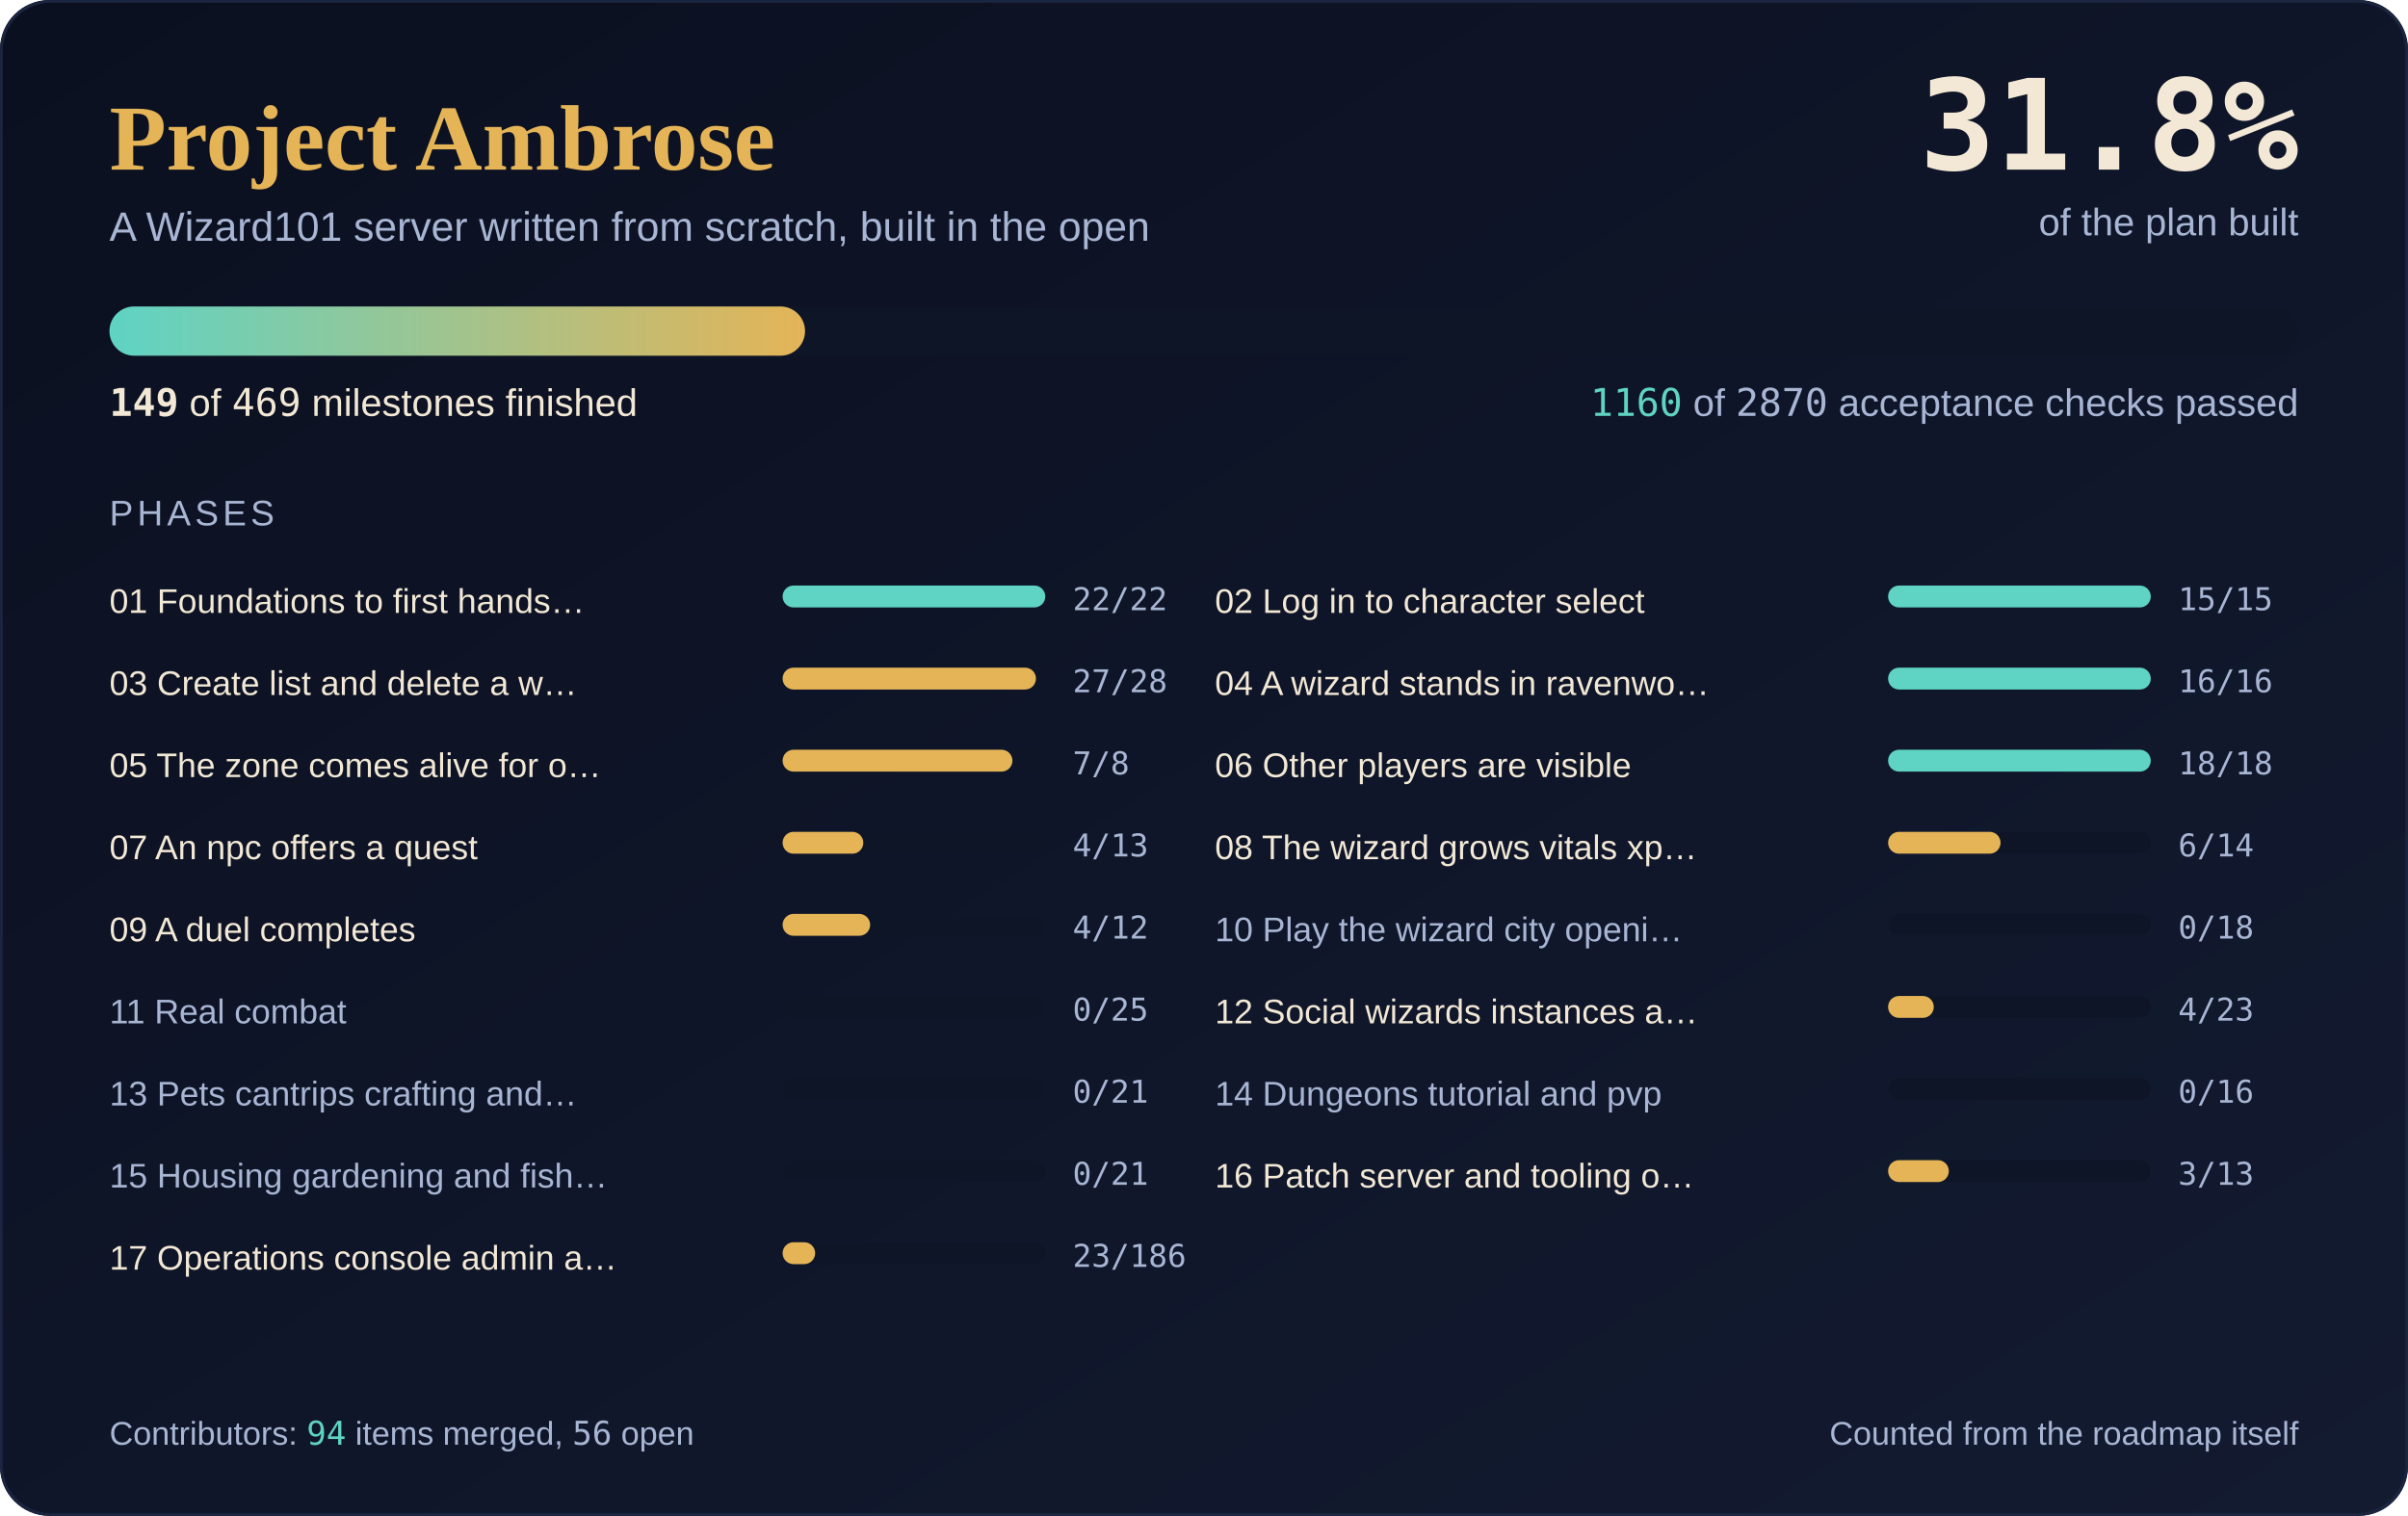
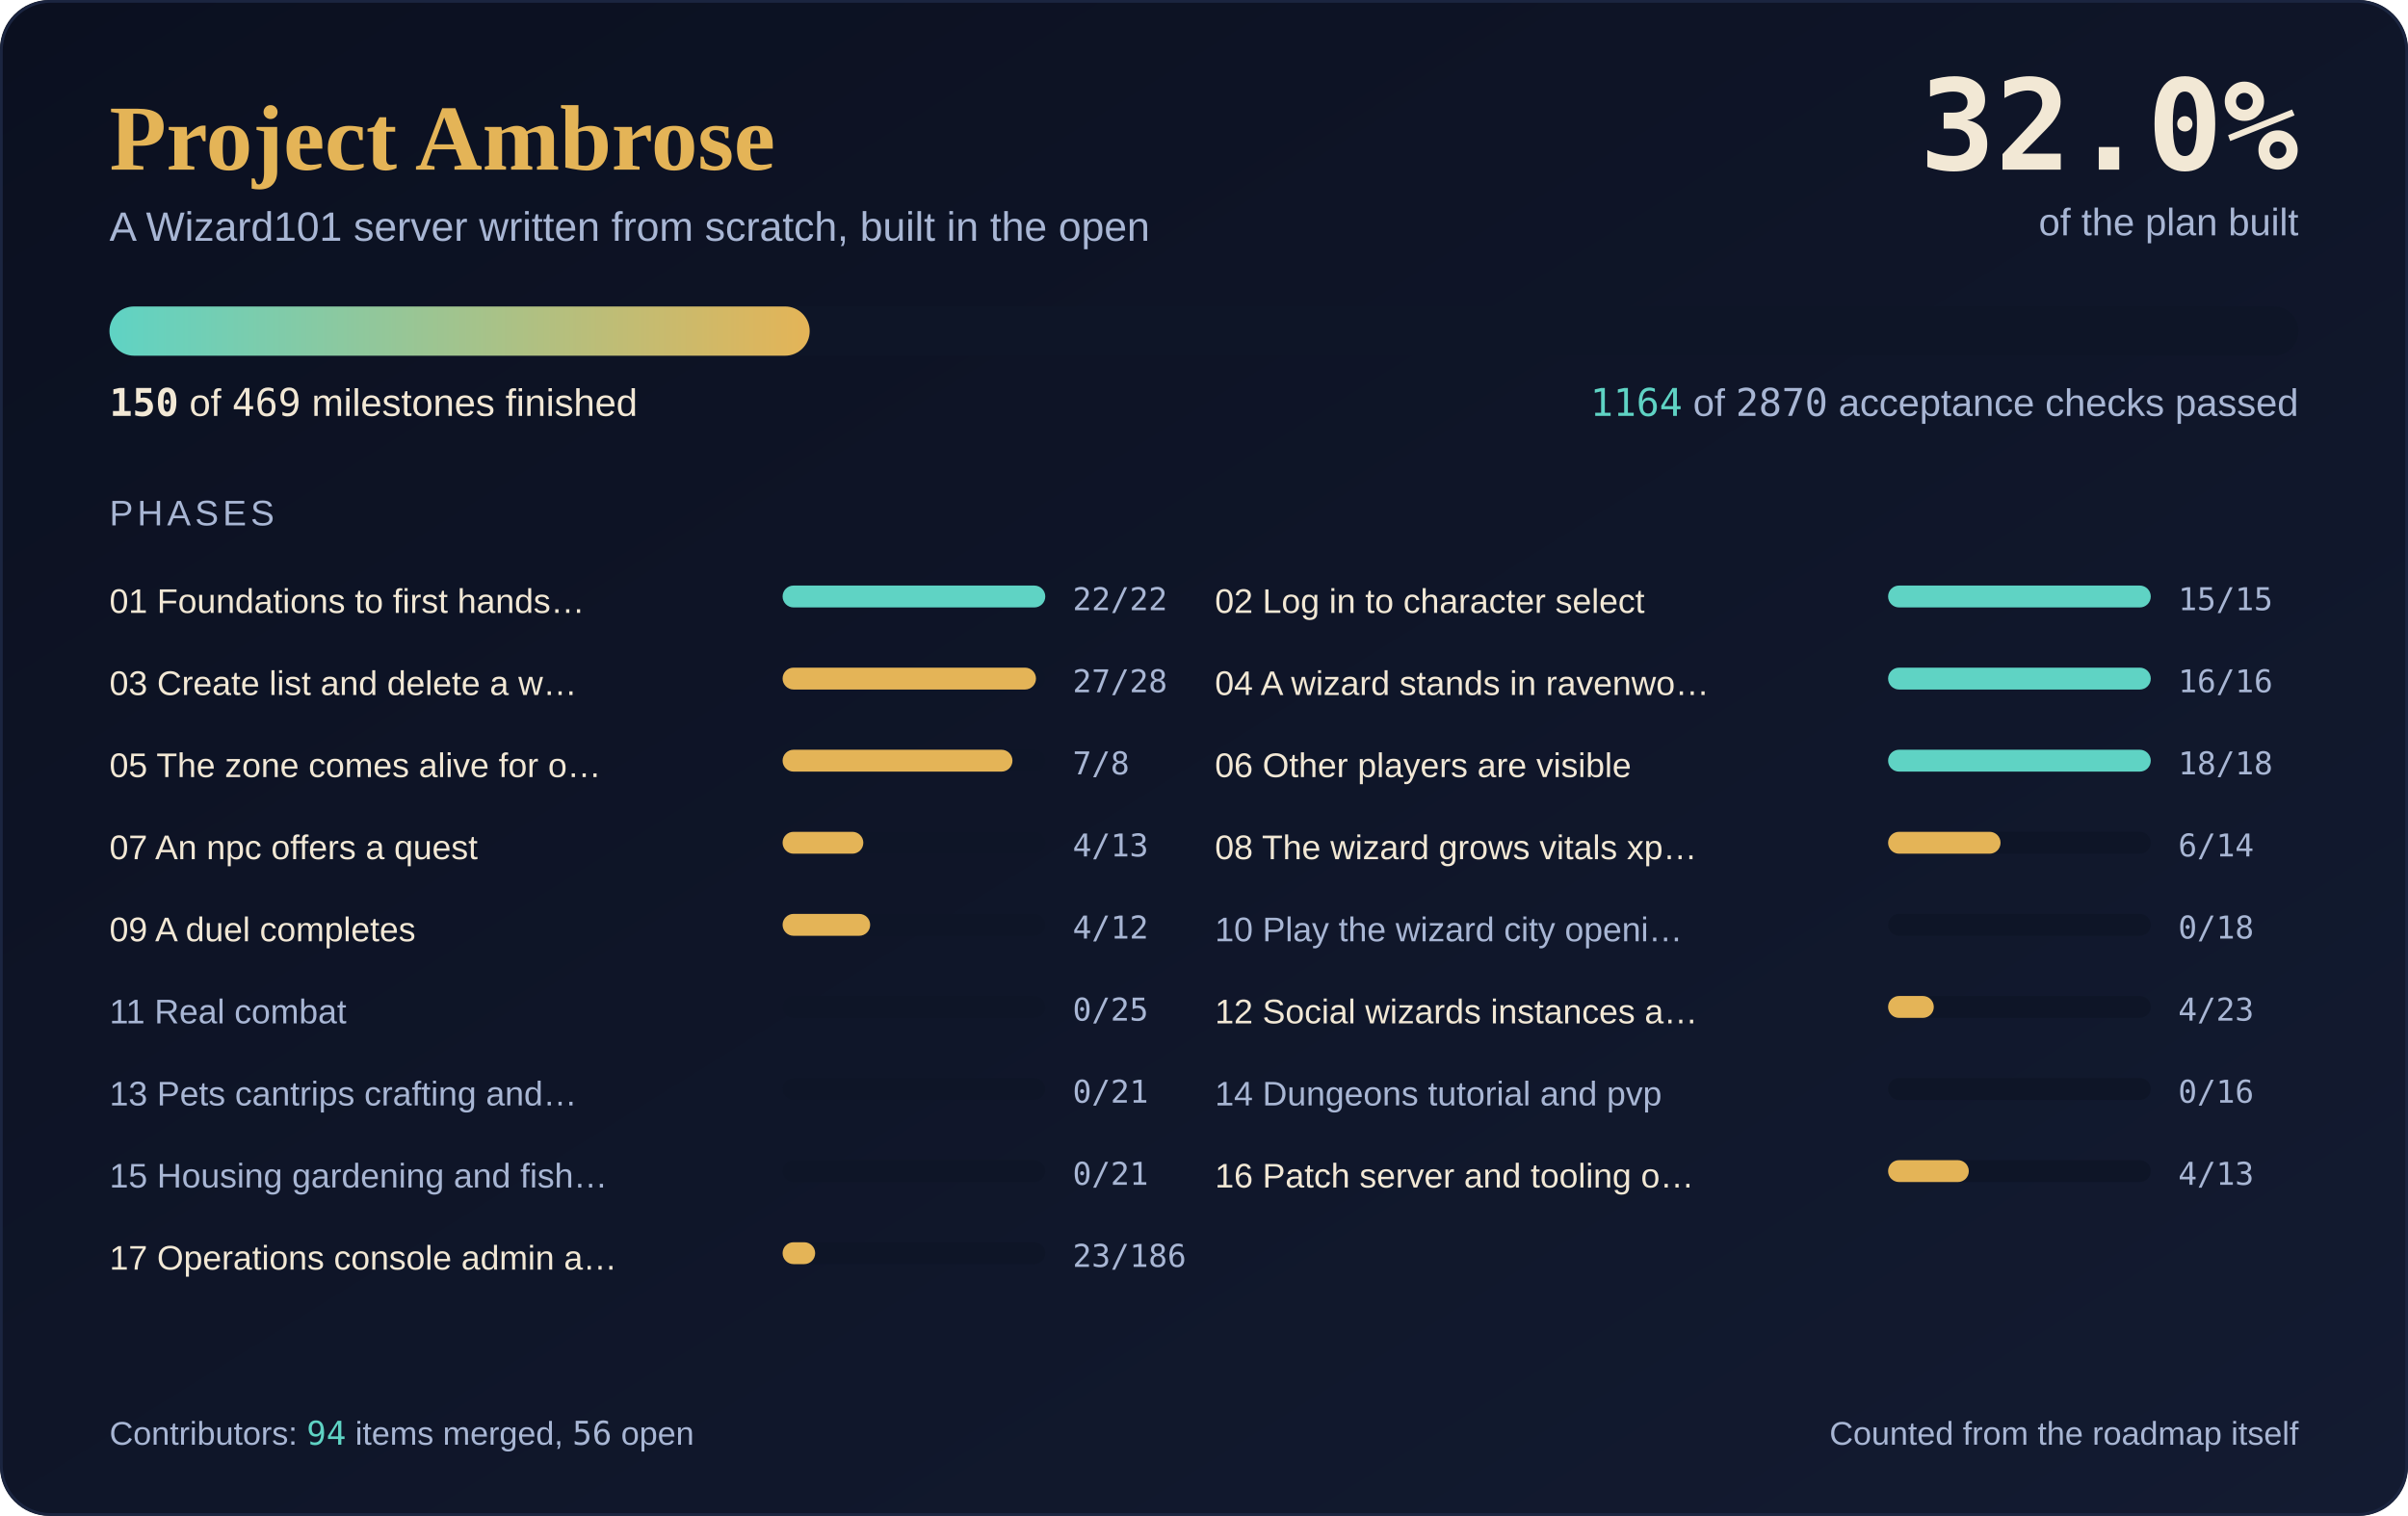
- <svg xmlns="http://www.w3.org/2000/svg" width="880" height="554" viewBox="0 0 880 554" role="img" aria-label="Project Ambrose progress: 149 of 469 milestones complete, 31.8 percent">
+ <svg xmlns="http://www.w3.org/2000/svg" width="880" height="554" viewBox="0 0 880 554" role="img" aria-label="Project Ambrose progress: 150 of 469 milestones complete, 32.0 percent">
  <defs>
    <linearGradient id="sky" x1="0" y1="0" x2="1" y2="1">
      <stop offset="0" stop-color="#0B1020" />
      <stop offset="1" stop-color="#131B31" />
    </linearGradient>
    <linearGradient id="fill" x1="0" y1="0" x2="1" y2="0">
      <stop offset="0" stop-color="#5FD3C4" />
      <stop offset="1" stop-color="#E4B457" />
    </linearGradient>
  </defs>
  <rect width="880" height="554" rx="18" fill="url(#sky)" />
  <rect x="0.5" y="0.5" width="879" height="553" rx="18" fill="none" stroke="#1B2540" />
  <text x="40" y="62" font-family="'Cormorant Garamond', Georgia, 'Times New Roman', serif" font-size="34" font-weight="600" fill="#E4B457">Project Ambrose</text>
  <text x="40" y="88" font-family="Karla, 'Segoe UI', 'Helvetica Neue', Arial, sans-serif" font-size="15" fill="#A8B6D4">A Wizard101 server written from scratch, built in the open</text>
-   <text x="840" y="62" text-anchor="end" font-family="'JetBrains Mono', Consolas, 'DejaVu Sans Mono', monospace" font-size="46" font-weight="700" fill="#F2E8D5">31.8%</text>
+   <text x="840" y="62" text-anchor="end" font-family="'JetBrains Mono', Consolas, 'DejaVu Sans Mono', monospace" font-size="46" font-weight="700" fill="#F2E8D5">32.0%</text>
  <text x="840" y="86" text-anchor="end" font-family="Karla, 'Segoe UI', 'Helvetica Neue', Arial, sans-serif" font-size="14" fill="#A8B6D4">of the plan built</text>
  <rect x="40" y="112" width="800" height="18" rx="9.0" fill="#0E1527" />
-   <rect x="40" y="112" width="254.2" height="18" rx="9.0" fill="url(#fill)" />
+   <rect x="40" y="112" width="255.9" height="18" rx="9.0" fill="url(#fill)" />
  <text x="40" y="152" font-family="Karla, 'Segoe UI', 'Helvetica Neue', Arial, sans-serif" font-size="14" fill="#F2E8D5">
-     <tspan font-family="'JetBrains Mono', Consolas, 'DejaVu Sans Mono', monospace" font-weight="700">149</tspan> of <tspan font-family="'JetBrains Mono', Consolas, 'DejaVu Sans Mono', monospace">469</tspan> milestones finished</text>
+     <tspan font-family="'JetBrains Mono', Consolas, 'DejaVu Sans Mono', monospace" font-weight="700">150</tspan> of <tspan font-family="'JetBrains Mono', Consolas, 'DejaVu Sans Mono', monospace">469</tspan> milestones finished</text>
  <text x="840" y="152" text-anchor="end" font-family="Karla, 'Segoe UI', 'Helvetica Neue', Arial, sans-serif" font-size="14" fill="#A8B6D4">
-     <tspan font-family="'JetBrains Mono', Consolas, 'DejaVu Sans Mono', monospace" fill="#5FD3C4">1160</tspan> of <tspan font-family="'JetBrains Mono', Consolas, 'DejaVu Sans Mono', monospace">2870</tspan> acceptance checks passed</text>
+     <tspan font-family="'JetBrains Mono', Consolas, 'DejaVu Sans Mono', monospace" fill="#5FD3C4">1164</tspan> of <tspan font-family="'JetBrains Mono', Consolas, 'DejaVu Sans Mono', monospace">2870</tspan> acceptance checks passed</text>
  <text x="40" y="192" font-family="Karla, 'Segoe UI', 'Helvetica Neue', Arial, sans-serif" font-size="13" fill="#A8B6D4" letter-spacing="1.5">PHASES</text>
  <text x="40" y="224" font-family="Karla, 'Segoe UI', 'Helvetica Neue', Arial, sans-serif" font-size="12.5" fill="#F2E8D5">01 Foundations to first hands…</text>
  <rect x="286" y="214" width="96" height="8" rx="4.0" fill="#0E1527" />
  <rect x="286" y="214" width="96.0" height="8" rx="4.0" fill="#5FD3C4" />
  <text x="392" y="223" font-family="'JetBrains Mono', Consolas, 'DejaVu Sans Mono', monospace" font-size="11.5" fill="#A8B6D4">22/22</text>
  <text x="444" y="224" font-family="Karla, 'Segoe UI', 'Helvetica Neue', Arial, sans-serif" font-size="12.5" fill="#F2E8D5">02 Log in to character select</text>
  <rect x="690" y="214" width="96" height="8" rx="4.0" fill="#0E1527" />
  <rect x="690" y="214" width="96.0" height="8" rx="4.0" fill="#5FD3C4" />
  <text x="796" y="223" font-family="'JetBrains Mono', Consolas, 'DejaVu Sans Mono', monospace" font-size="11.5" fill="#A8B6D4">15/15</text>
  <text x="40" y="254" font-family="Karla, 'Segoe UI', 'Helvetica Neue', Arial, sans-serif" font-size="12.5" fill="#F2E8D5">03 Create list and delete a w…</text>
  <rect x="286" y="244" width="96" height="8" rx="4.0" fill="#0E1527" />
  <rect x="286" y="244" width="92.6" height="8" rx="4.0" fill="#E4B457" />
  <text x="392" y="253" font-family="'JetBrains Mono', Consolas, 'DejaVu Sans Mono', monospace" font-size="11.5" fill="#A8B6D4">27/28</text>
  <text x="444" y="254" font-family="Karla, 'Segoe UI', 'Helvetica Neue', Arial, sans-serif" font-size="12.5" fill="#F2E8D5">04 A wizard stands in ravenwo…</text>
  <rect x="690" y="244" width="96" height="8" rx="4.0" fill="#0E1527" />
  <rect x="690" y="244" width="96.0" height="8" rx="4.0" fill="#5FD3C4" />
  <text x="796" y="253" font-family="'JetBrains Mono', Consolas, 'DejaVu Sans Mono', monospace" font-size="11.5" fill="#A8B6D4">16/16</text>
  <text x="40" y="284" font-family="Karla, 'Segoe UI', 'Helvetica Neue', Arial, sans-serif" font-size="12.5" fill="#F2E8D5">05 The zone comes alive for o…</text>
  <rect x="286" y="274" width="96" height="8" rx="4.0" fill="#0E1527" />
  <rect x="286" y="274" width="84.0" height="8" rx="4.0" fill="#E4B457" />
  <text x="392" y="283" font-family="'JetBrains Mono', Consolas, 'DejaVu Sans Mono', monospace" font-size="11.5" fill="#A8B6D4">7/8</text>
  <text x="444" y="284" font-family="Karla, 'Segoe UI', 'Helvetica Neue', Arial, sans-serif" font-size="12.5" fill="#F2E8D5">06 Other players are visible</text>
  <rect x="690" y="274" width="96" height="8" rx="4.0" fill="#0E1527" />
  <rect x="690" y="274" width="96.0" height="8" rx="4.0" fill="#5FD3C4" />
  <text x="796" y="283" font-family="'JetBrains Mono', Consolas, 'DejaVu Sans Mono', monospace" font-size="11.5" fill="#A8B6D4">18/18</text>
  <text x="40" y="314" font-family="Karla, 'Segoe UI', 'Helvetica Neue', Arial, sans-serif" font-size="12.5" fill="#F2E8D5">07 An npc offers a quest</text>
  <rect x="286" y="304" width="96" height="8" rx="4.0" fill="#0E1527" />
  <rect x="286" y="304" width="29.5" height="8" rx="4.0" fill="#E4B457" />
  <text x="392" y="313" font-family="'JetBrains Mono', Consolas, 'DejaVu Sans Mono', monospace" font-size="11.5" fill="#A8B6D4">4/13</text>
  <text x="444" y="314" font-family="Karla, 'Segoe UI', 'Helvetica Neue', Arial, sans-serif" font-size="12.5" fill="#F2E8D5">08 The wizard grows vitals xp…</text>
  <rect x="690" y="304" width="96" height="8" rx="4.0" fill="#0E1527" />
  <rect x="690" y="304" width="41.1" height="8" rx="4.0" fill="#E4B457" />
  <text x="796" y="313" font-family="'JetBrains Mono', Consolas, 'DejaVu Sans Mono', monospace" font-size="11.5" fill="#A8B6D4">6/14</text>
  <text x="40" y="344" font-family="Karla, 'Segoe UI', 'Helvetica Neue', Arial, sans-serif" font-size="12.5" fill="#F2E8D5">09 A duel completes</text>
  <rect x="286" y="334" width="96" height="8" rx="4.0" fill="#0E1527" />
  <rect x="286" y="334" width="32.0" height="8" rx="4.0" fill="#E4B457" />
  <text x="392" y="343" font-family="'JetBrains Mono', Consolas, 'DejaVu Sans Mono', monospace" font-size="11.5" fill="#A8B6D4">4/12</text>
  <text x="444" y="344" font-family="Karla, 'Segoe UI', 'Helvetica Neue', Arial, sans-serif" font-size="12.5" fill="#A8B6D4">10 Play the wizard city openi…</text>
  <rect x="690" y="334" width="96" height="8" rx="4.0" fill="#0E1527" />
  <text x="796" y="343" font-family="'JetBrains Mono', Consolas, 'DejaVu Sans Mono', monospace" font-size="11.5" fill="#A8B6D4">0/18</text>
  <text x="40" y="374" font-family="Karla, 'Segoe UI', 'Helvetica Neue', Arial, sans-serif" font-size="12.5" fill="#A8B6D4">11 Real combat</text>
  <rect x="286" y="364" width="96" height="8" rx="4.0" fill="#0E1527" />
  <text x="392" y="373" font-family="'JetBrains Mono', Consolas, 'DejaVu Sans Mono', monospace" font-size="11.5" fill="#A8B6D4">0/25</text>
  <text x="444" y="374" font-family="Karla, 'Segoe UI', 'Helvetica Neue', Arial, sans-serif" font-size="12.5" fill="#F2E8D5">12 Social wizards instances a…</text>
  <rect x="690" y="364" width="96" height="8" rx="4.0" fill="#0E1527" />
  <rect x="690" y="364" width="16.7" height="8" rx="4.0" fill="#E4B457" />
  <text x="796" y="373" font-family="'JetBrains Mono', Consolas, 'DejaVu Sans Mono', monospace" font-size="11.5" fill="#A8B6D4">4/23</text>
  <text x="40" y="404" font-family="Karla, 'Segoe UI', 'Helvetica Neue', Arial, sans-serif" font-size="12.5" fill="#A8B6D4">13 Pets cantrips crafting and…</text>
  <rect x="286" y="394" width="96" height="8" rx="4.0" fill="#0E1527" />
  <text x="392" y="403" font-family="'JetBrains Mono', Consolas, 'DejaVu Sans Mono', monospace" font-size="11.5" fill="#A8B6D4">0/21</text>
  <text x="444" y="404" font-family="Karla, 'Segoe UI', 'Helvetica Neue', Arial, sans-serif" font-size="12.5" fill="#A8B6D4">14 Dungeons tutorial and pvp</text>
  <rect x="690" y="394" width="96" height="8" rx="4.0" fill="#0E1527" />
  <text x="796" y="403" font-family="'JetBrains Mono', Consolas, 'DejaVu Sans Mono', monospace" font-size="11.5" fill="#A8B6D4">0/16</text>
  <text x="40" y="434" font-family="Karla, 'Segoe UI', 'Helvetica Neue', Arial, sans-serif" font-size="12.5" fill="#A8B6D4">15 Housing gardening and fish…</text>
  <rect x="286" y="424" width="96" height="8" rx="4.0" fill="#0E1527" />
  <text x="392" y="433" font-family="'JetBrains Mono', Consolas, 'DejaVu Sans Mono', monospace" font-size="11.5" fill="#A8B6D4">0/21</text>
  <text x="444" y="434" font-family="Karla, 'Segoe UI', 'Helvetica Neue', Arial, sans-serif" font-size="12.5" fill="#F2E8D5">16 Patch server and tooling o…</text>
  <rect x="690" y="424" width="96" height="8" rx="4.0" fill="#0E1527" />
-   <rect x="690" y="424" width="22.2" height="8" rx="4.0" fill="#E4B457" />
-   <text x="796" y="433" font-family="'JetBrains Mono', Consolas, 'DejaVu Sans Mono', monospace" font-size="11.5" fill="#A8B6D4">3/13</text>
+   <rect x="690" y="424" width="29.5" height="8" rx="4.0" fill="#E4B457" />
+   <text x="796" y="433" font-family="'JetBrains Mono', Consolas, 'DejaVu Sans Mono', monospace" font-size="11.5" fill="#A8B6D4">4/13</text>
  <text x="40" y="464" font-family="Karla, 'Segoe UI', 'Helvetica Neue', Arial, sans-serif" font-size="12.5" fill="#F2E8D5">17 Operations console admin a…</text>
  <rect x="286" y="454" width="96" height="8" rx="4.0" fill="#0E1527" />
  <rect x="286" y="454" width="11.9" height="8" rx="4.0" fill="#E4B457" />
  <text x="392" y="463" font-family="'JetBrains Mono', Consolas, 'DejaVu Sans Mono', monospace" font-size="11.5" fill="#A8B6D4">23/186</text>
  <text x="40" y="528" font-family="Karla, 'Segoe UI', 'Helvetica Neue', Arial, sans-serif" font-size="12" fill="#A8B6D4">Contributors: <tspan font-family="'JetBrains Mono', Consolas, 'DejaVu Sans Mono', monospace" fill="#5FD3C4">94</tspan> items merged, <tspan font-family="'JetBrains Mono', Consolas, 'DejaVu Sans Mono', monospace">56</tspan> open</text>
  <text x="840" y="528" text-anchor="end" font-family="Karla, 'Segoe UI', 'Helvetica Neue', Arial, sans-serif" font-size="12" fill="#A8B6D4">Counted from the roadmap itself</text>
</svg>
